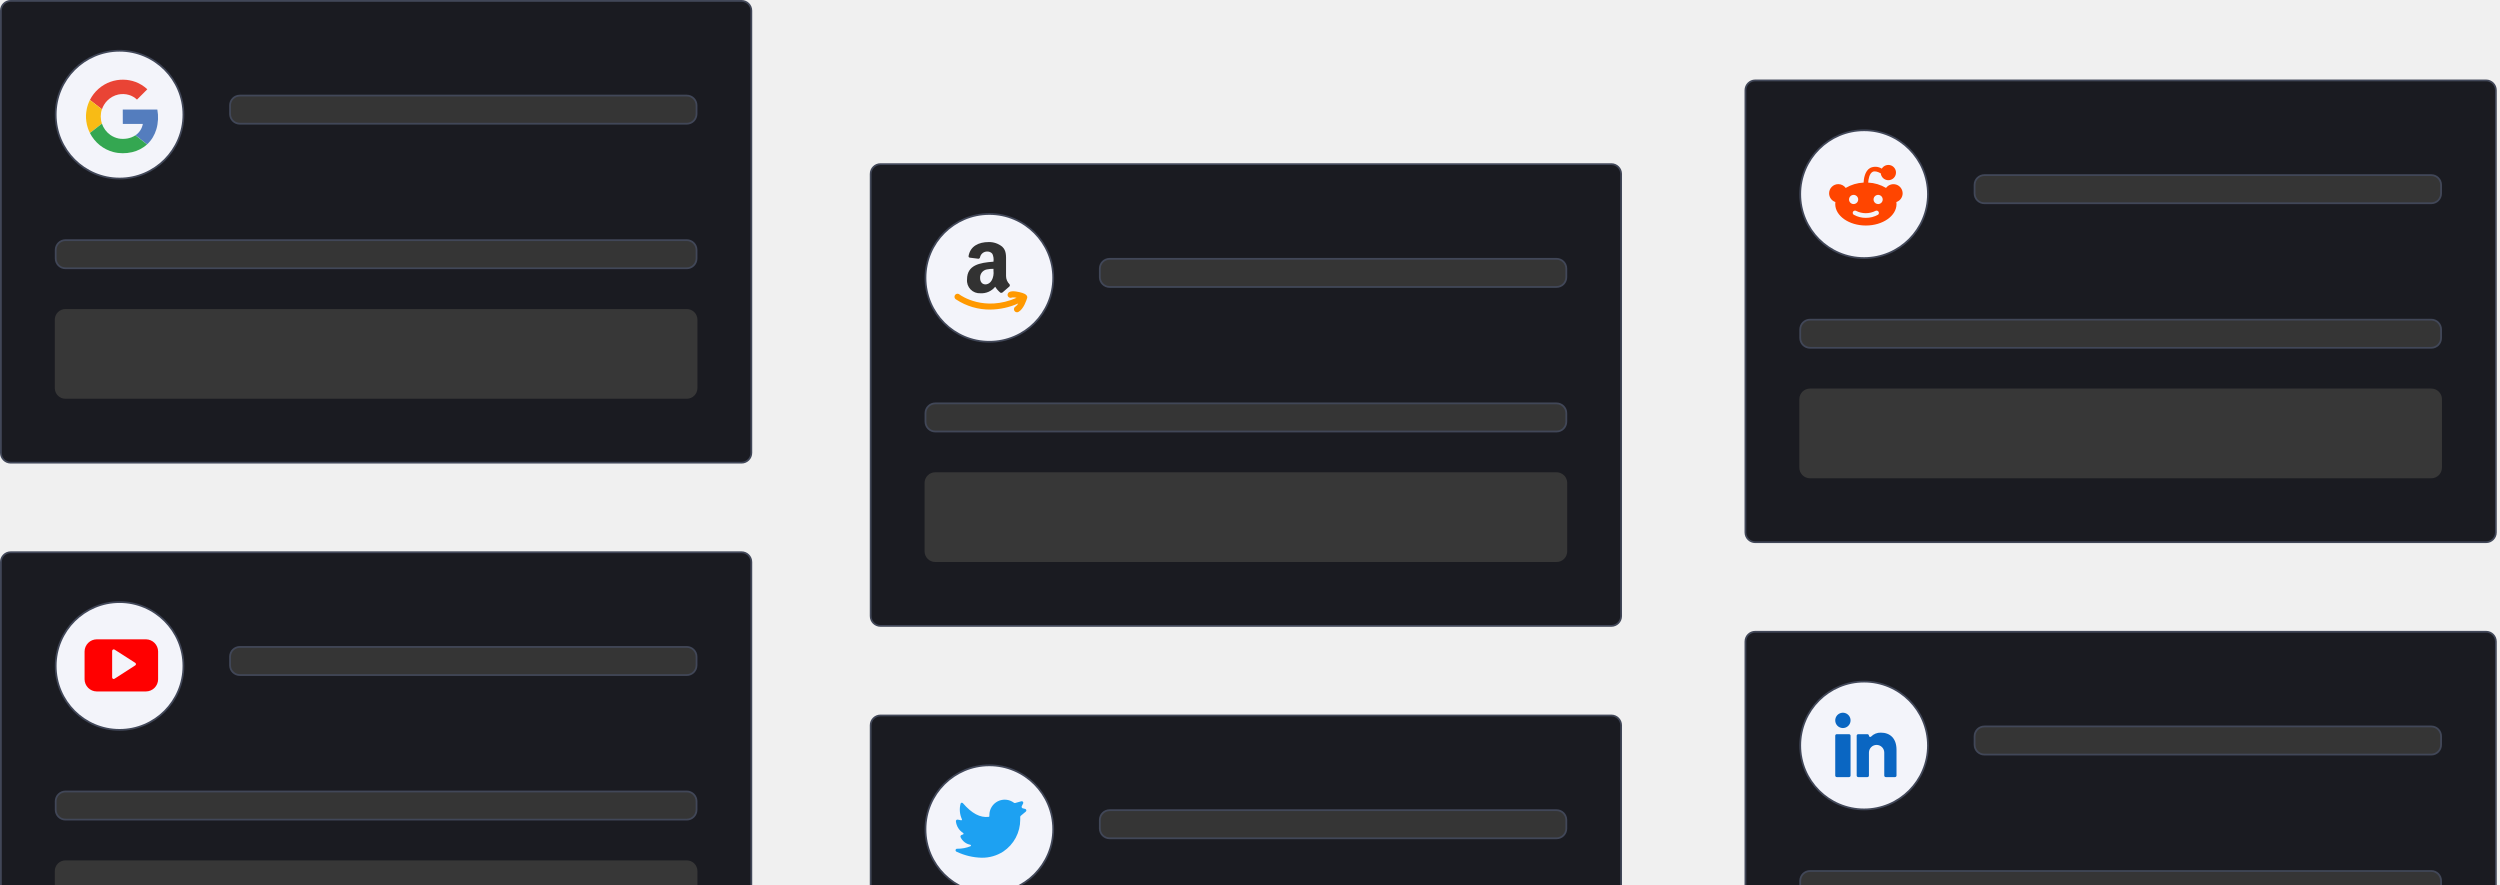
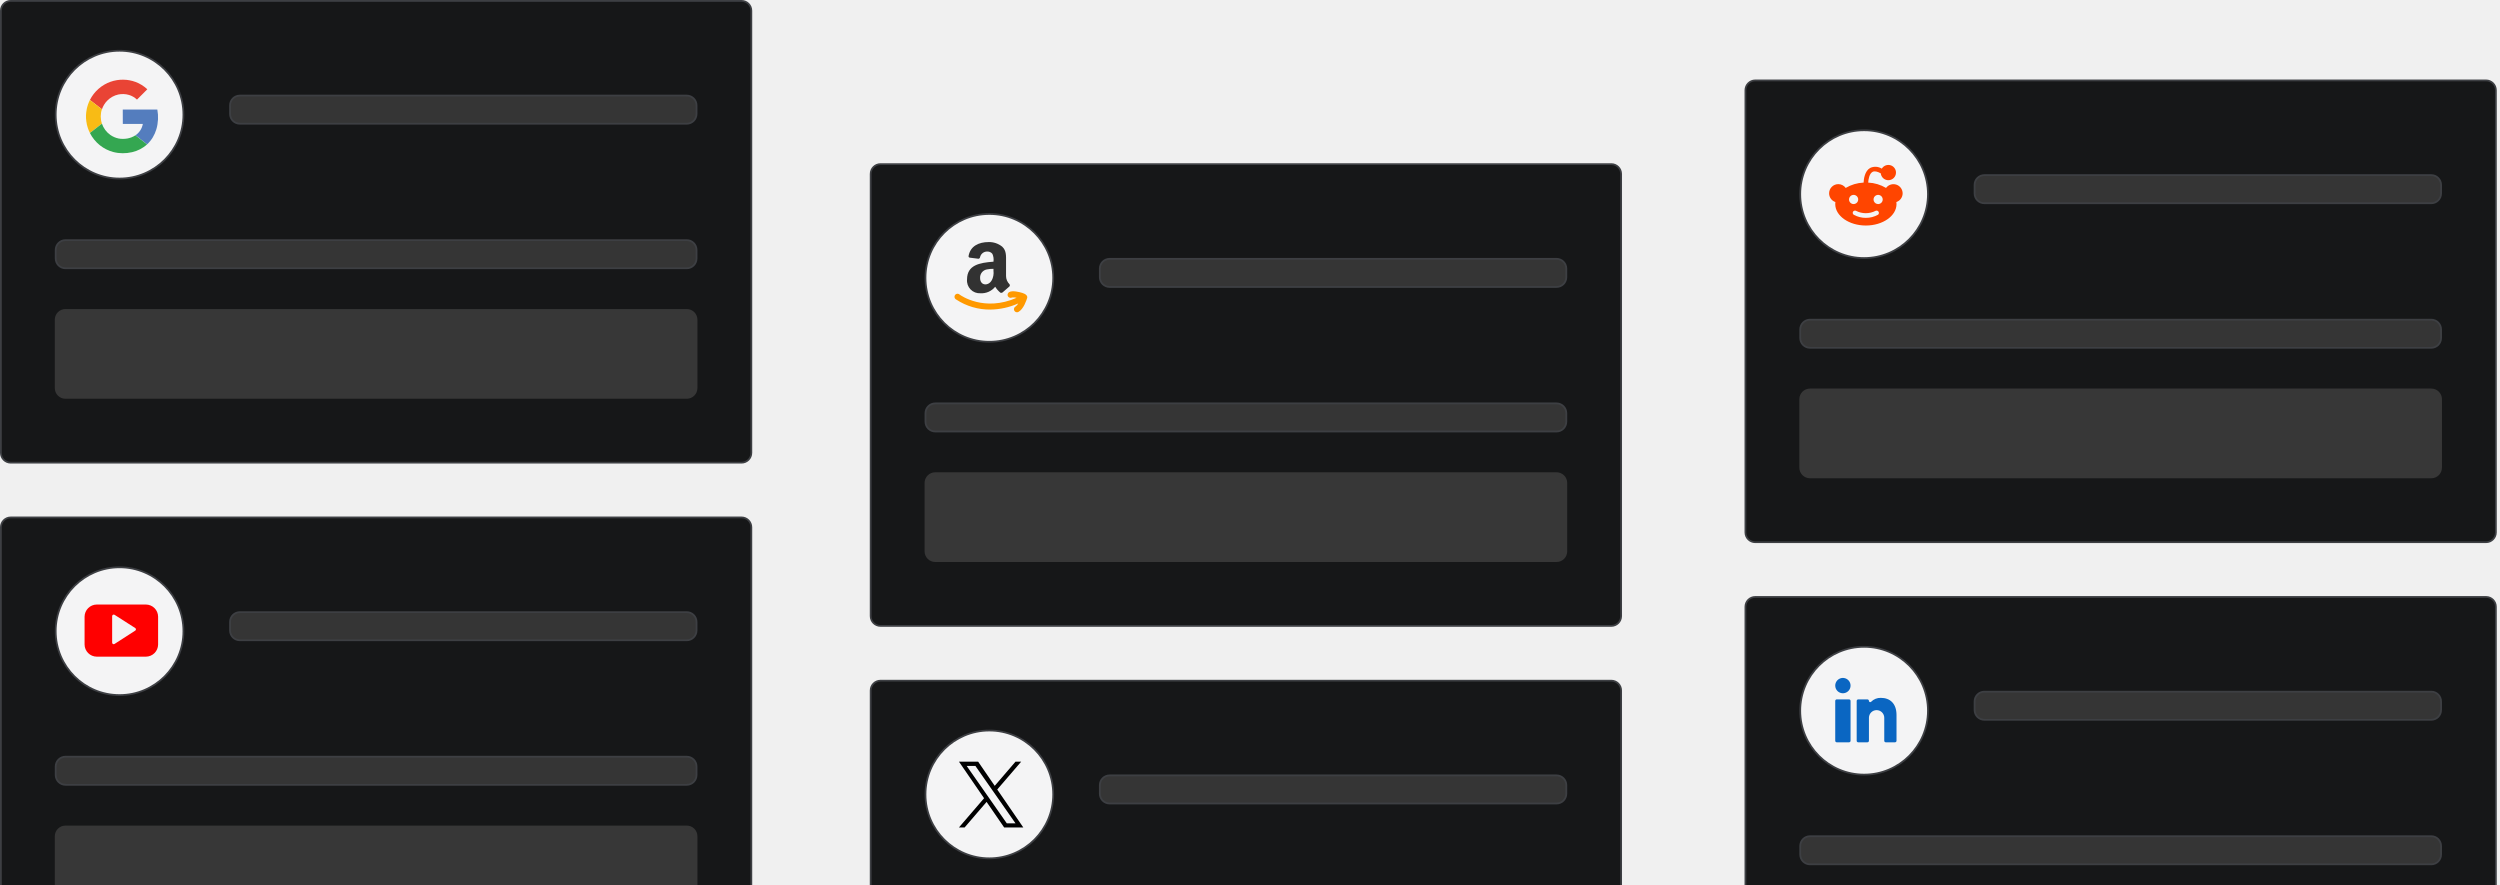
<svg xmlns="http://www.w3.org/2000/svg" width="503" height="178" viewBox="0 0 503 178" fill="none">
-   <rect x="175.179" y="33.022" width="150.99" height="92.91" rx="1.968" fill="#1A1B21" stroke="#414758" stroke-width="0.358" />
+   <rect x="175.179" y="33.022" width="150.99" height="92.91" rx="1.968" fill="#161718" stroke="#3D3F43" stroke-width="0.358" />
  <rect x="186.025" y="95.022" width="129.297" height="18.052" rx="2.147" fill="#373737" />
-   <rect x="186.204" y="81.16" width="128.939" height="5.659" rx="1.968" fill="#353535" stroke="#414758" stroke-width="0.358" />
-   <rect x="221.285" y="52.077" width="93.859" height="5.659" rx="1.968" fill="#353535" stroke="#414758" stroke-width="0.358" />
-   <path d="M211.906 55.91C211.906 63.011 206.153 68.768 199.055 68.768C191.958 68.768 186.204 63.011 186.204 55.91C186.204 48.808 191.958 43.051 199.055 43.051C206.153 43.051 211.906 48.808 211.906 55.91Z" fill="#F3F4FA" stroke="#414758" stroke-width="0.358" />
+   <rect x="186.204" y="81.16" width="128.939" height="5.659" rx="1.968" fill="#353535" stroke="#3D3F43" stroke-width="0.358" />
+   <rect x="221.285" y="52.077" width="93.859" height="5.659" rx="1.968" fill="#353535" stroke="#3D3F43" stroke-width="0.358" />
+   <path d="M199.056 43.051C206.153 43.051 211.906 48.808 211.906 55.909C211.906 63.011 206.153 68.767 199.056 68.768C191.958 68.768 186.204 63.011 186.204 55.909C186.204 48.808 191.958 43.051 199.056 43.051Z" fill="#F4F4F5" stroke="#3D3F43" stroke-width="0.358" />
  <g clip-path="url(#clip0_2165_34396)">
    <path fill-rule="evenodd" clip-rule="evenodd" d="M205.468 58.874C205.178 58.788 203.692 58.375 203.039 58.776C202.966 58.816 202.901 58.871 202.85 58.937C202.799 59.002 202.761 59.078 202.74 59.159C202.718 59.239 202.714 59.324 202.726 59.406C202.738 59.489 202.767 59.568 202.811 59.639C202.895 59.774 203.028 59.871 203.182 59.91C203.335 59.949 203.498 59.927 203.637 59.849C203.94 59.817 204.247 59.84 204.543 59.917C198.045 62.785 193.329 59.461 193.119 59.3C193.058 59.233 192.983 59.18 192.899 59.145C192.815 59.11 192.725 59.094 192.634 59.098C192.543 59.102 192.455 59.127 192.374 59.169C192.294 59.211 192.224 59.271 192.17 59.344C192.115 59.416 192.077 59.5 192.059 59.589C192.04 59.678 192.042 59.77 192.063 59.858C192.084 59.947 192.125 60.029 192.182 60.1C192.238 60.171 192.31 60.229 192.392 60.269C194.434 61.611 196.829 62.313 199.272 62.286C201.202 62.26 203.107 61.84 204.87 61.052C204.744 61.3 204.557 61.512 204.327 61.669C204.207 61.734 204.111 61.837 204.056 61.963C204.001 62.088 203.989 62.228 204.022 62.361C204.055 62.494 204.132 62.612 204.239 62.697C204.347 62.782 204.48 62.828 204.617 62.828C204.715 62.829 204.813 62.806 204.9 62.761C205.961 62.199 206.553 60.33 206.664 59.96C206.898 59.201 205.523 58.874 205.468 58.874Z" fill="#FF9900" />
    <path fill-rule="evenodd" clip-rule="evenodd" d="M194.568 56.216C194.533 56.583 194.579 56.953 194.701 57.3C194.822 57.648 195.018 57.965 195.274 58.23C195.53 58.495 195.84 58.701 196.183 58.835C196.526 58.968 196.894 59.026 197.262 59.004C197.826 59.038 198.39 58.936 198.907 58.708C199.424 58.479 199.879 58.13 200.233 57.69C200.51 58.138 200.858 58.538 201.263 58.874C201.332 58.908 201.409 58.922 201.486 58.917C201.563 58.912 201.637 58.886 201.701 58.844C202.077 58.529 202.73 57.968 203.075 57.653C203.139 57.593 203.177 57.512 203.183 57.425C203.189 57.338 203.161 57.252 203.106 57.184C202.887 56.967 202.713 56.709 202.595 56.424C202.476 56.139 202.415 55.834 202.416 55.525V52.706C202.416 51.516 202.514 50.417 201.633 49.622C200.865 49.005 199.905 48.679 198.92 48.703C196.911 48.703 195.246 49.523 194.882 51.472C194.869 51.513 194.865 51.556 194.871 51.599C194.877 51.641 194.892 51.681 194.916 51.717C194.94 51.753 194.971 51.782 195.008 51.804C195.045 51.826 195.086 51.839 195.129 51.842L196.886 52.065C196.967 52.046 197.04 52.003 197.095 51.941C197.15 51.879 197.185 51.801 197.194 51.719C197.273 51.392 197.463 51.102 197.731 50.899C198 50.696 198.331 50.594 198.668 50.609C198.861 50.604 199.052 50.644 199.227 50.727C199.401 50.809 199.554 50.931 199.672 51.084C199.891 51.575 199.965 52.118 199.888 52.651C197.089 52.86 194.568 53.323 194.568 56.216ZM199.543 56.376C198.926 57.567 197.194 57.573 197.194 55.907C197.177 55.509 197.304 55.118 197.552 54.807C197.8 54.495 198.153 54.284 198.544 54.211C198.986 54.121 199.437 54.08 199.888 54.088V54.464C199.972 55.132 199.852 55.809 199.543 56.407V56.376Z" fill="#323232" />
  </g>
-   <rect x="351.179" y="16.179" width="150.99" height="92.91" rx="1.968" fill="#1A1B21" stroke="#414758" stroke-width="0.358" />
+   <rect x="351.179" y="16.179" width="150.99" height="92.91" rx="1.968" fill="#161718" stroke="#3D3F43" stroke-width="0.358" />
  <rect x="362.025" y="78.178" width="129.297" height="18.052" rx="2.147" fill="#373737" />
-   <rect x="362.204" y="64.317" width="128.939" height="5.659" rx="1.968" fill="#353535" stroke="#414758" stroke-width="0.358" />
-   <rect x="397.285" y="35.233" width="93.859" height="5.659" rx="1.968" fill="#353535" stroke="#414758" stroke-width="0.358" />
-   <path d="M387.906 39.066C387.906 46.168 382.153 51.925 375.055 51.925C367.958 51.925 362.204 46.168 362.204 39.066C362.204 31.964 367.958 26.208 375.055 26.208C382.153 26.208 387.906 31.964 387.906 39.066Z" fill="#F3F4FA" stroke="#414758" stroke-width="0.358" />
+   <rect x="362.204" y="64.317" width="128.939" height="5.659" rx="1.968" fill="#353535" stroke="#3D3F43" stroke-width="0.358" />
+   <rect x="397.285" y="35.233" width="93.859" height="5.659" rx="1.968" fill="#353535" stroke="#3D3F43" stroke-width="0.358" />
+   <path d="M375.056 26.207C382.153 26.207 387.906 31.964 387.906 39.066C387.906 46.167 382.153 51.924 375.056 51.924C367.958 51.924 362.204 46.167 362.204 39.066C362.204 31.964 367.958 26.207 375.056 26.207Z" fill="#F4F4F5" stroke="#3D3F43" stroke-width="0.358" />
  <g clip-path="url(#clip1_2165_34396)">
    <path d="M382.812 38.898C382.81 38.509 382.685 38.13 382.456 37.815C382.226 37.5 381.904 37.266 381.533 37.146C381.163 37.026 380.764 37.025 380.394 37.145C380.023 37.265 379.7 37.498 379.47 37.812C378.381 37.164 377.148 36.796 375.882 36.739C375.919 36.085 376.11 34.95 376.739 34.593C377.127 34.37 377.688 34.475 378.41 34.876C378.447 35.239 378.612 35.577 378.875 35.83C379.138 36.082 379.483 36.233 379.847 36.254C380.211 36.275 380.571 36.166 380.862 35.946C381.153 35.726 381.356 35.41 381.435 35.054C381.515 34.697 381.464 34.325 381.294 34.002C381.123 33.68 380.843 33.428 380.505 33.294C380.166 33.159 379.79 33.149 379.444 33.266C379.099 33.383 378.807 33.619 378.619 33.932C378.273 33.712 377.876 33.583 377.466 33.558C377.057 33.533 376.647 33.613 376.277 33.791C375.179 34.407 374.988 36.042 374.957 36.739C373.687 36.793 372.45 37.161 371.357 37.812C371.186 37.576 370.962 37.384 370.703 37.251C370.443 37.118 370.156 37.048 369.865 37.047C369.375 37.047 368.904 37.242 368.557 37.59C368.21 37.937 368.016 38.407 368.016 38.898C368.016 39.286 368.139 39.663 368.365 39.978C368.592 40.292 368.912 40.527 369.279 40.65C369.26 40.785 369.25 40.921 369.249 41.057C369.249 43.438 372.017 45.375 375.414 45.375C378.81 45.375 381.579 43.438 381.579 41.057C381.577 40.921 381.567 40.785 381.548 40.65C381.915 40.527 382.235 40.292 382.462 39.978C382.688 39.663 382.811 39.286 382.812 38.898ZM372.023 40.132C372.023 39.949 372.077 39.77 372.179 39.618C372.28 39.466 372.425 39.347 372.594 39.277C372.763 39.207 372.949 39.189 373.128 39.224C373.307 39.26 373.472 39.348 373.601 39.477C373.731 39.607 373.819 39.772 373.855 39.951C373.89 40.131 373.872 40.317 373.802 40.486C373.732 40.655 373.613 40.799 373.461 40.901C373.309 41.003 373.13 41.057 372.948 41.057C372.702 41.057 372.467 40.96 372.294 40.786C372.12 40.612 372.023 40.377 372.023 40.132ZM377.824 43.216C377.088 43.627 376.257 43.84 375.414 43.833C374.566 43.841 373.731 43.628 372.991 43.216C372.888 43.155 372.813 43.057 372.782 42.942C372.751 42.826 372.766 42.703 372.824 42.599C372.885 42.496 372.983 42.421 373.098 42.389C373.213 42.357 373.336 42.37 373.441 42.426C374.046 42.734 374.716 42.895 375.395 42.895C376.074 42.895 376.744 42.734 377.349 42.426C377.455 42.372 377.577 42.359 377.692 42.391C377.806 42.423 377.904 42.498 377.966 42.599C378.031 42.702 378.052 42.827 378.026 42.946C377.999 43.065 377.927 43.169 377.824 43.234V43.216ZM377.88 41.057C377.697 41.057 377.518 41.003 377.366 40.901C377.214 40.799 377.095 40.655 377.025 40.486C376.955 40.317 376.937 40.131 376.973 39.951C377.008 39.772 377.096 39.607 377.226 39.477C377.355 39.348 377.52 39.26 377.699 39.224C377.879 39.189 378.064 39.207 378.233 39.277C378.402 39.347 378.547 39.466 378.648 39.618C378.75 39.77 378.804 39.949 378.804 40.132C378.804 40.377 378.707 40.612 378.533 40.786C378.36 40.96 378.125 41.057 377.88 41.057Z" fill="#FF4500" />
  </g>
-   <rect x="175.179" y="143.952" width="150.99" height="92.91" rx="1.968" fill="#1A1B21" stroke="#414758" stroke-width="0.358" />
-   <rect x="221.285" y="163.007" width="93.859" height="5.659" rx="1.968" fill="#353535" stroke="#414758" stroke-width="0.358" />
-   <path d="M211.906 166.839C211.906 173.941 206.153 179.698 199.055 179.698C191.958 179.698 186.204 173.941 186.204 166.839C186.204 159.737 191.958 153.981 199.055 153.981C206.153 153.981 211.906 159.737 211.906 166.839Z" fill="#F3F4FA" stroke="#414758" stroke-width="0.358" />
+   <rect x="175.179" y="136.952" width="150.99" height="92.91" rx="1.968" fill="#161718" stroke="#3D3F43" stroke-width="0.358" />
+   <rect x="221.285" y="156.007" width="93.859" height="5.659" rx="1.968" fill="#353535" stroke="#3D3F43" stroke-width="0.358" />
+   <path d="M199.056 146.98C206.153 146.981 211.906 152.737 211.906 159.839C211.906 166.94 206.153 172.697 199.056 172.697C191.958 172.697 186.204 166.94 186.204 159.839C186.204 152.737 191.958 146.98 199.056 146.98Z" fill="#F4F4F5" stroke="#3D3F43" stroke-width="0.358" />
  <g clip-path="url(#clip2_2165_34396)">
-     <path d="M206.392 163.29C206.436 163.254 206.469 163.206 206.487 163.152C206.505 163.097 206.508 163.039 206.495 162.984C206.483 162.928 206.455 162.877 206.415 162.836C206.375 162.796 206.324 162.767 206.269 162.753L205.782 162.636C205.737 162.625 205.695 162.603 205.66 162.574C205.625 162.544 205.597 162.506 205.578 162.463C205.559 162.422 205.548 162.377 205.548 162.331C205.548 162.285 205.559 162.24 205.578 162.198L205.856 161.649C205.882 161.595 205.892 161.535 205.885 161.476C205.878 161.416 205.853 161.36 205.815 161.315C205.776 161.269 205.725 161.235 205.668 161.218C205.61 161.201 205.549 161.201 205.492 161.217L204.259 161.563C204.214 161.575 204.166 161.577 204.12 161.567C204.074 161.558 204.03 161.537 203.994 161.507C203.536 161.164 202.991 160.954 202.421 160.903C201.851 160.852 201.278 160.96 200.766 161.216C200.254 161.472 199.823 161.866 199.522 162.353C199.221 162.841 199.062 163.402 199.062 163.975V164.197C199.062 164.235 199.049 164.271 199.024 164.3C198.998 164.328 198.964 164.346 198.926 164.351C197.194 164.555 195.536 163.672 193.748 161.612C193.71 161.568 193.66 161.535 193.605 161.517C193.549 161.5 193.49 161.499 193.433 161.514C193.38 161.536 193.334 161.574 193.301 161.622C193.268 161.67 193.25 161.727 193.248 161.785C192.999 162.8 193.098 163.869 193.532 164.82C193.545 164.844 193.553 164.872 193.553 164.9C193.553 164.928 193.545 164.956 193.532 164.98C193.515 165.005 193.492 165.024 193.464 165.035C193.437 165.046 193.407 165.048 193.378 165.042L192.681 164.906C192.632 164.9 192.582 164.904 192.535 164.92C192.488 164.936 192.445 164.963 192.41 164.999C192.376 165.035 192.352 165.078 192.338 165.125C192.324 165.172 192.321 165.222 192.33 165.27C192.383 165.744 192.542 166.199 192.795 166.603C193.048 167.006 193.388 167.348 193.791 167.602C193.815 167.616 193.835 167.637 193.848 167.662C193.861 167.687 193.867 167.716 193.865 167.744C193.865 167.773 193.856 167.801 193.839 167.826C193.823 167.85 193.799 167.868 193.772 167.879L193.439 168.009C193.361 168.043 193.299 168.108 193.267 168.188C193.25 168.227 193.242 168.269 193.242 168.311C193.242 168.354 193.25 168.396 193.267 168.435C193.448 168.83 193.721 169.176 194.065 169.442C194.409 169.709 194.812 169.888 195.24 169.964C195.27 169.973 195.297 169.991 195.318 170.015C195.339 170.039 195.352 170.069 195.357 170.1C195.36 170.133 195.353 170.166 195.336 170.195C195.319 170.224 195.294 170.247 195.264 170.26C194.429 170.603 193.534 170.775 192.632 170.766C192.55 170.75 192.465 170.767 192.396 170.813C192.326 170.859 192.278 170.931 192.262 171.013C192.246 171.095 192.262 171.18 192.309 171.249C192.355 171.319 192.427 171.367 192.509 171.383C194.078 172.131 195.789 172.537 197.527 172.574C199.055 172.596 200.556 172.167 201.842 171.34C202.901 170.634 203.767 169.678 204.366 168.555C204.964 167.432 205.275 166.178 205.27 164.906V164.37C205.27 164.325 205.28 164.28 205.299 164.24C205.318 164.199 205.346 164.164 205.381 164.135L206.392 163.29Z" fill="#1DA1F2" />
-     <path d="M202.276 164.944C202.066 165.037 201.84 165.1 201.602 165.129C201.844 164.984 202.03 164.753 202.118 164.479C201.891 164.613 201.64 164.711 201.372 164.764C201.158 164.536 200.853 164.393 200.515 164.393C199.866 164.393 199.34 164.919 199.34 165.568C199.34 165.658 199.351 165.748 199.371 165.835C198.394 165.786 197.529 165.318 196.949 164.608C196.849 164.782 196.791 164.984 196.791 165.198C196.791 165.606 196.998 165.966 197.313 166.176C197.127 166.17 196.944 166.12 196.781 166.029V166.044C196.781 166.614 197.186 167.088 197.723 167.196C197.622 167.224 197.518 167.237 197.414 167.237C197.34 167.237 197.266 167.23 197.193 167.216C197.342 167.683 197.776 168.023 198.29 168.032C197.888 168.347 197.381 168.535 196.831 168.535C196.736 168.535 196.643 168.529 196.551 168.519C197.071 168.852 197.688 169.046 198.351 169.046C200.512 169.046 201.694 167.257 201.694 165.704C201.694 165.654 201.692 165.603 201.69 165.552C201.919 165.387 202.119 165.18 202.276 164.945L202.276 164.944Z" fill="#1DA1F2" />
+     <g clip-path="url(#clip3_2165_34396)">
+       <path d="M200.645 158.848L205.465 153.243H204.323L200.138 158.11L196.796 153.243H192.94L197.995 160.603L192.94 166.481H194.083L198.502 161.341L202.032 166.481H205.887L200.645 158.848H200.645ZM199.081 160.668L198.569 159.935L194.494 154.103H196.248L199.537 158.81L200.049 159.542L204.323 165.66H202.569L199.081 160.668V160.668Z" fill="black" />
+     </g>
  </g>
-   <rect x="0.179" y="111.108" width="150.99" height="92.91" rx="1.968" fill="#1A1B21" stroke="#414758" stroke-width="0.358" />
-   <rect x="11.025" y="173.108" width="129.297" height="18.052" rx="2.147" fill="#373737" />
-   <rect x="11.204" y="159.246" width="128.939" height="5.659" rx="1.968" fill="#353535" stroke="#414758" stroke-width="0.358" />
-   <rect x="46.284" y="130.163" width="93.859" height="5.659" rx="1.968" fill="#353535" stroke="#414758" stroke-width="0.358" />
-   <path d="M36.906 133.996C36.906 141.097 31.153 146.854 24.055 146.854C16.958 146.854 11.204 141.097 11.204 133.996C11.204 126.894 16.958 121.137 24.055 121.137C31.153 121.137 36.906 126.894 36.906 133.996Z" fill="#F3F4FA" stroke="#414758" stroke-width="0.358" />
-   <g clip-path="url(#clip3_2165_34396)">
-     <path d="M29.383 128.633H19.445C18.803 128.643 18.191 128.902 17.738 129.355C17.284 129.809 17.025 130.422 17.016 131.063V136.689C17.025 137.331 17.284 137.943 17.738 138.397C18.191 138.851 18.803 139.11 19.445 139.119H29.383C30.024 139.11 30.636 138.851 31.09 138.397C31.543 137.943 31.802 137.331 31.811 136.689V131.063C31.802 130.422 31.543 129.809 31.09 129.355C30.636 128.902 30.024 128.643 29.383 128.633ZM27.212 133.876L23.039 136.566C22.99 136.6 22.932 136.617 22.872 136.615C22.821 136.615 22.77 136.603 22.724 136.578C22.676 136.551 22.636 136.511 22.608 136.464C22.58 136.416 22.565 136.362 22.564 136.307V130.965C22.565 130.909 22.58 130.855 22.608 130.807C22.636 130.76 22.676 130.72 22.724 130.693C22.772 130.664 22.826 130.649 22.882 130.649C22.937 130.649 22.991 130.664 23.039 130.693L27.212 133.364C27.256 133.392 27.291 133.431 27.316 133.476C27.341 133.521 27.354 133.572 27.354 133.623C27.354 133.675 27.341 133.726 27.316 133.771C27.291 133.816 27.256 133.854 27.212 133.882V133.876Z" fill="#FF0000" />
+   <rect x="0.179" y="104.108" width="150.99" height="92.91" rx="1.968" fill="#161718" stroke="#3D3F43" stroke-width="0.358" />
+   <rect x="11.025" y="166.108" width="129.297" height="18.052" rx="2.147" fill="#373737" />
+   <rect x="11.204" y="152.246" width="128.939" height="5.659" rx="1.968" fill="#353535" stroke="#3D3F43" stroke-width="0.358" />
+   <rect x="46.284" y="123.163" width="93.859" height="5.659" rx="1.968" fill="#353535" stroke="#3D3F43" stroke-width="0.358" />
+   <path d="M24.056 114.137C31.153 114.137 36.906 119.894 36.906 126.995C36.906 134.097 31.153 139.854 24.056 139.854C16.958 139.854 11.204 134.097 11.204 126.995C11.204 119.894 16.958 114.137 24.056 114.137Z" fill="#F4F4F5" stroke="#3D3F43" stroke-width="0.358" />
+   <g clip-path="url(#clip4_2165_34396)">
+     <path d="M29.383 121.633H19.445C18.803 121.643 18.191 121.902 17.738 122.355C17.284 122.809 17.025 123.422 17.016 124.063V129.689C17.025 130.331 17.284 130.943 17.738 131.397C18.191 131.851 18.803 132.11 19.445 132.119H29.383C30.024 132.11 30.636 131.851 31.09 131.397C31.543 130.943 31.802 130.331 31.811 129.689V124.063C31.802 123.422 31.543 122.809 31.09 122.355C30.636 121.902 30.024 121.643 29.383 121.633ZM27.212 126.876L23.039 129.566C22.99 129.6 22.932 129.617 22.872 129.615C22.821 129.615 22.77 129.603 22.724 129.578C22.676 129.551 22.636 129.511 22.608 129.464C22.58 129.416 22.565 129.362 22.564 129.307V123.965C22.565 123.909 22.58 123.855 22.608 123.807C22.636 123.76 22.676 123.72 22.724 123.693C22.772 123.664 22.826 123.649 22.882 123.649C22.937 123.649 22.991 123.664 23.039 123.693L27.212 126.364C27.256 126.392 27.291 126.431 27.316 126.476C27.341 126.521 27.354 126.572 27.354 126.623C27.354 126.675 27.341 126.726 27.316 126.771C27.291 126.816 27.256 126.854 27.212 126.882V126.876Z" fill="#FF0000" />
  </g>
-   <rect x="351.179" y="127.108" width="150.99" height="92.91" rx="1.968" fill="#1A1B21" stroke="#414758" stroke-width="0.358" />
-   <rect x="362.204" y="175.246" width="128.939" height="5.659" rx="1.968" fill="#353535" stroke="#414758" stroke-width="0.358" />
-   <rect x="397.285" y="146.163" width="93.859" height="5.659" rx="1.968" fill="#353535" stroke="#414758" stroke-width="0.358" />
-   <path d="M387.906 149.996C387.906 157.097 382.153 162.854 375.055 162.854C367.958 162.854 362.204 157.097 362.204 149.996C362.204 142.894 367.958 137.137 375.055 137.137C382.153 137.137 387.906 142.894 387.906 149.996Z" fill="#F3F4FA" stroke="#414758" stroke-width="0.358" />
-   <path d="M372.023 147.717H369.557C369.387 147.717 369.249 147.855 369.249 148.026V156.045C369.249 156.215 369.387 156.353 369.557 156.353H372.023C372.194 156.353 372.332 156.215 372.332 156.045V148.026C372.332 147.855 372.194 147.717 372.023 147.717Z" fill="#0A66C2" />
-   <path d="M370.778 146.484C371.083 146.486 371.382 146.398 371.638 146.23C371.893 146.062 372.092 145.822 372.211 145.54C372.329 145.259 372.361 144.948 372.303 144.648C372.245 144.348 372.1 144.072 371.884 143.855C371.669 143.639 371.395 143.49 371.096 143.43C370.796 143.369 370.486 143.399 370.203 143.516C369.921 143.632 369.68 143.83 369.51 144.083C369.34 144.337 369.249 144.636 369.249 144.941C369.248 145.143 369.287 145.343 369.364 145.53C369.44 145.716 369.552 145.886 369.694 146.029C369.836 146.173 370.005 146.286 370.191 146.364C370.377 146.442 370.576 146.483 370.778 146.484Z" fill="#0A66C2" />
-   <path d="M379.421 156.353H381.271C381.352 156.353 381.431 156.321 381.489 156.263C381.546 156.205 381.579 156.127 381.579 156.045V150.863C381.579 148.538 380.266 147.409 378.429 147.409C378.065 147.396 377.702 147.46 377.365 147.596C377.027 147.732 376.722 147.937 376.468 148.198C376.434 148.236 376.388 148.261 376.338 148.271C376.289 148.281 376.237 148.275 376.191 148.254C376.144 148.237 376.104 148.205 376.075 148.165C376.047 148.124 376.031 148.076 376.03 148.026C376.03 147.944 375.998 147.865 375.94 147.808C375.882 147.75 375.804 147.717 375.722 147.717H373.873C373.791 147.717 373.713 147.75 373.655 147.808C373.597 147.865 373.564 147.944 373.564 148.026V156.045C373.564 156.127 373.597 156.205 373.655 156.263C373.713 156.321 373.791 156.353 373.873 156.353H375.722C375.804 156.353 375.882 156.321 375.94 156.263C375.998 156.205 376.03 156.127 376.03 156.045V151.418C376.03 151.009 376.193 150.617 376.482 150.328C376.771 150.039 377.163 149.876 377.572 149.876C377.98 149.876 378.372 150.039 378.662 150.328C378.951 150.617 379.113 151.009 379.113 151.418V156.045C379.113 156.127 379.145 156.205 379.203 156.263C379.261 156.321 379.339 156.353 379.421 156.353Z" fill="#0A66C2" />
-   <rect x="0.179" y="0.179" width="150.99" height="92.91" rx="1.968" fill="#1A1B21" stroke="#414758" stroke-width="0.358" />
+   <rect x="351.179" y="120.108" width="150.99" height="92.91" rx="1.968" fill="#161718" stroke="#3D3F43" stroke-width="0.358" />
+   <rect x="362.204" y="168.246" width="128.939" height="5.659" rx="1.968" fill="#353535" stroke="#3D3F43" stroke-width="0.358" />
+   <rect x="397.285" y="139.163" width="93.859" height="5.659" rx="1.968" fill="#353535" stroke="#3D3F43" stroke-width="0.358" />
+   <path d="M375.056 130.137C382.153 130.137 387.906 135.894 387.906 142.995C387.906 150.097 382.153 155.854 375.056 155.854C367.958 155.854 362.204 150.097 362.204 142.995C362.204 135.894 367.958 130.137 375.056 130.137Z" fill="#F4F4F5" stroke="#3D3F43" stroke-width="0.358" />
+   <path d="M372.023 140.717H369.557C369.387 140.717 369.249 140.855 369.249 141.026V149.045C369.249 149.215 369.387 149.353 369.557 149.353H372.023C372.194 149.353 372.332 149.215 372.332 149.045V141.026C372.332 140.855 372.194 140.717 372.023 140.717Z" fill="#0A66C2" />
+   <path d="M370.778 139.484C371.083 139.486 371.382 139.398 371.638 139.23C371.893 139.062 372.092 138.822 372.211 138.54C372.329 138.259 372.361 137.948 372.303 137.648C372.245 137.348 372.1 137.072 371.884 136.855C371.669 136.639 371.395 136.49 371.096 136.43C370.796 136.369 370.486 136.399 370.203 136.516C369.921 136.632 369.68 136.83 369.51 137.083C369.34 137.337 369.249 137.636 369.249 137.941C369.248 138.143 369.287 138.343 369.364 138.53C369.44 138.716 369.552 138.886 369.694 139.029C369.836 139.173 370.005 139.286 370.191 139.364C370.377 139.442 370.576 139.483 370.778 139.484Z" fill="#0A66C2" />
+   <path d="M379.421 149.353H381.271C381.352 149.353 381.431 149.321 381.489 149.263C381.546 149.205 381.579 149.127 381.579 149.045V143.863C381.579 141.538 380.266 140.409 378.429 140.409C378.065 140.396 377.702 140.46 377.365 140.596C377.027 140.732 376.722 140.937 376.468 141.198C376.434 141.236 376.388 141.261 376.338 141.271C376.289 141.281 376.237 141.275 376.191 141.254C376.144 141.237 376.104 141.205 376.075 141.165C376.047 141.124 376.031 141.076 376.03 141.026C376.03 140.944 375.998 140.865 375.94 140.808C375.882 140.75 375.804 140.717 375.722 140.717H373.873C373.791 140.717 373.713 140.75 373.655 140.808C373.597 140.865 373.564 140.944 373.564 141.026V149.045C373.564 149.127 373.597 149.205 373.655 149.263C373.713 149.321 373.791 149.353 373.873 149.353H375.722C375.804 149.353 375.882 149.321 375.94 149.263C375.998 149.205 376.03 149.127 376.03 149.045V144.418C376.03 144.009 376.193 143.617 376.482 143.328C376.771 143.039 377.163 142.876 377.572 142.876C377.98 142.876 378.372 143.039 378.662 143.328C378.951 143.617 379.113 144.009 379.113 144.418V149.045C379.113 149.127 379.145 149.205 379.203 149.263C379.261 149.321 379.339 149.353 379.421 149.353Z" fill="#0A66C2" />
+   <rect x="0.179" y="0.179" width="150.99" height="92.91" rx="1.968" fill="#161718" stroke="#3D3F43" stroke-width="0.358" />
  <rect x="11.025" y="62.178" width="129.297" height="18.052" rx="2.147" fill="#373737" />
-   <rect x="11.204" y="48.317" width="128.939" height="5.659" rx="1.968" fill="#353535" stroke="#414758" stroke-width="0.358" />
-   <rect x="46.284" y="19.233" width="93.859" height="5.659" rx="1.968" fill="#353535" stroke="#414758" stroke-width="0.358" />
-   <path d="M36.906 23.066C36.906 30.168 31.153 35.925 24.055 35.925C16.958 35.925 11.204 30.168 11.204 23.066C11.204 15.964 16.958 10.208 24.055 10.208C31.153 10.208 36.906 15.964 36.906 23.066Z" fill="#F3F4FA" stroke="#414758" stroke-width="0.358" />
-   <g clip-path="url(#clip4_2165_34396)">
+   <rect x="11.204" y="48.317" width="128.939" height="5.659" rx="1.968" fill="#353535" stroke="#3D3F43" stroke-width="0.358" />
+   <rect x="46.284" y="19.233" width="93.859" height="5.659" rx="1.968" fill="#353535" stroke="#3D3F43" stroke-width="0.358" />
+   <path d="M24.056 10.207C31.153 10.208 36.906 15.964 36.906 23.066C36.906 30.167 31.153 35.924 24.056 35.924C16.958 35.924 11.204 30.167 11.204 23.066C11.204 15.964 16.958 10.207 24.056 10.207Z" fill="#F4F4F5" stroke="#3D3F43" stroke-width="0.358" />
+   <g clip-path="url(#clip5_2165_34396)">
    <path d="M22.278 16.436C20.476 17.053 18.939 18.404 18.086 20.108C17.788 20.697 17.572 21.323 17.444 21.969C17.116 23.578 17.344 25.29 18.086 26.757C18.566 27.714 19.258 28.564 20.095 29.227C20.886 29.857 21.806 30.322 22.784 30.583C24.014 30.915 25.327 30.906 26.57 30.624C27.693 30.367 28.753 29.828 29.598 29.049C30.493 28.224 31.131 27.142 31.471 25.978C31.84 24.705 31.889 23.35 31.657 22.048C29.337 22.048 27.017 22.048 24.693 22.048C24.693 23.01 24.693 23.976 24.693 24.938C26.036 24.938 27.382 24.938 28.724 24.938C28.567 25.862 28.02 26.703 27.241 27.226C26.752 27.553 26.193 27.769 25.613 27.868C25.029 27.968 24.428 27.98 23.848 27.864C23.256 27.748 22.692 27.499 22.199 27.151C21.412 26.599 20.812 25.787 20.505 24.879C20.19 23.955 20.186 22.923 20.505 21.999C20.725 21.348 21.093 20.742 21.578 20.254C22.174 19.64 22.949 19.205 23.786 19.027C24.503 18.873 25.257 18.902 25.957 19.114C26.553 19.296 27.101 19.619 27.552 20.051C28.008 19.599 28.459 19.143 28.915 18.691C29.151 18.446 29.404 18.214 29.636 17.962C28.948 17.323 28.136 16.809 27.253 16.486C25.671 15.893 23.877 15.88 22.278 16.436Z" fill="white" />
    <path d="M22.278 16.436C23.877 15.88 25.671 15.893 27.262 16.481C28.144 16.805 28.952 17.319 29.644 17.957C29.412 18.206 29.163 18.442 28.923 18.686C28.467 19.138 28.016 19.594 27.56 20.046C27.108 19.615 26.562 19.288 25.965 19.109C25.265 18.898 24.511 18.869 23.794 19.022C22.957 19.2 22.183 19.64 21.586 20.249C21.102 20.738 20.733 21.343 20.513 21.994C19.706 21.368 18.898 20.738 18.09 20.112C18.939 18.404 20.476 17.053 22.278 16.436Z" fill="#E94435" />
    <path d="M17.444 21.969C17.572 21.323 17.791 20.697 18.086 20.108C18.893 20.734 19.701 21.364 20.509 21.99C20.19 22.914 20.194 23.946 20.509 24.871C19.701 25.497 18.893 26.127 18.086 26.753C17.344 25.294 17.116 23.578 17.444 21.969Z" fill="#F8BB15" />
    <path d="M24.697 22.044C27.017 22.044 29.337 22.044 31.661 22.044C31.893 23.345 31.843 24.701 31.474 25.974C31.135 27.138 30.497 28.224 29.602 29.045C28.819 28.436 28.032 27.826 27.253 27.217C28.032 26.699 28.578 25.853 28.736 24.929C27.394 24.929 26.047 24.929 24.705 24.929C24.693 23.971 24.697 23.01 24.697 22.044Z" fill="#547DBE" />
    <path d="M18.085 26.757C18.893 26.131 19.701 25.501 20.508 24.875C20.815 25.787 21.416 26.595 22.203 27.147C22.696 27.495 23.259 27.739 23.851 27.86C24.431 27.976 25.036 27.963 25.616 27.864C26.196 27.764 26.755 27.549 27.244 27.221C28.027 27.83 28.814 28.44 29.593 29.049C28.748 29.832 27.688 30.367 26.565 30.624C25.326 30.906 24.013 30.914 22.779 30.583C21.801 30.322 20.881 29.857 20.09 29.227C19.257 28.56 18.566 27.71 18.085 26.757Z" fill="#34A751" />
  </g>
  <defs>
    <clipPath id="clip0_2165_34396">
      <rect width="14.796" height="14.804" fill="white" transform="translate(192.016 48.3881)" />
    </clipPath>
    <clipPath id="clip1_2165_34396">
      <rect width="14.796" height="14.804" fill="white" transform="translate(368.016 31.8043)" />
    </clipPath>
    <clipPath id="clip2_2165_34396">
-       <rect width="14.796" height="14.804" fill="white" transform="translate(192.016 159.318)" />
+       <rect width="14.796" height="14.804" fill="white" transform="translate(192.016 152.318)" />
    </clipPath>
    <clipPath id="clip3_2165_34396">
-       <rect width="14.796" height="14.804" fill="white" transform="translate(17.0156 126.474)" />
+       <rect width="14.796" height="14.804" fill="white" transform="translate(192.016 152.318)" />
    </clipPath>
    <clipPath id="clip4_2165_34396">
+       <rect width="14.796" height="14.804" fill="white" transform="translate(17.0156 119.474)" />
+     </clipPath>
+     <clipPath id="clip5_2165_34396">
      <rect width="14.796" height="14.804" fill="white" transform="translate(17.1504 16.03)" />
    </clipPath>
  </defs>
</svg>
